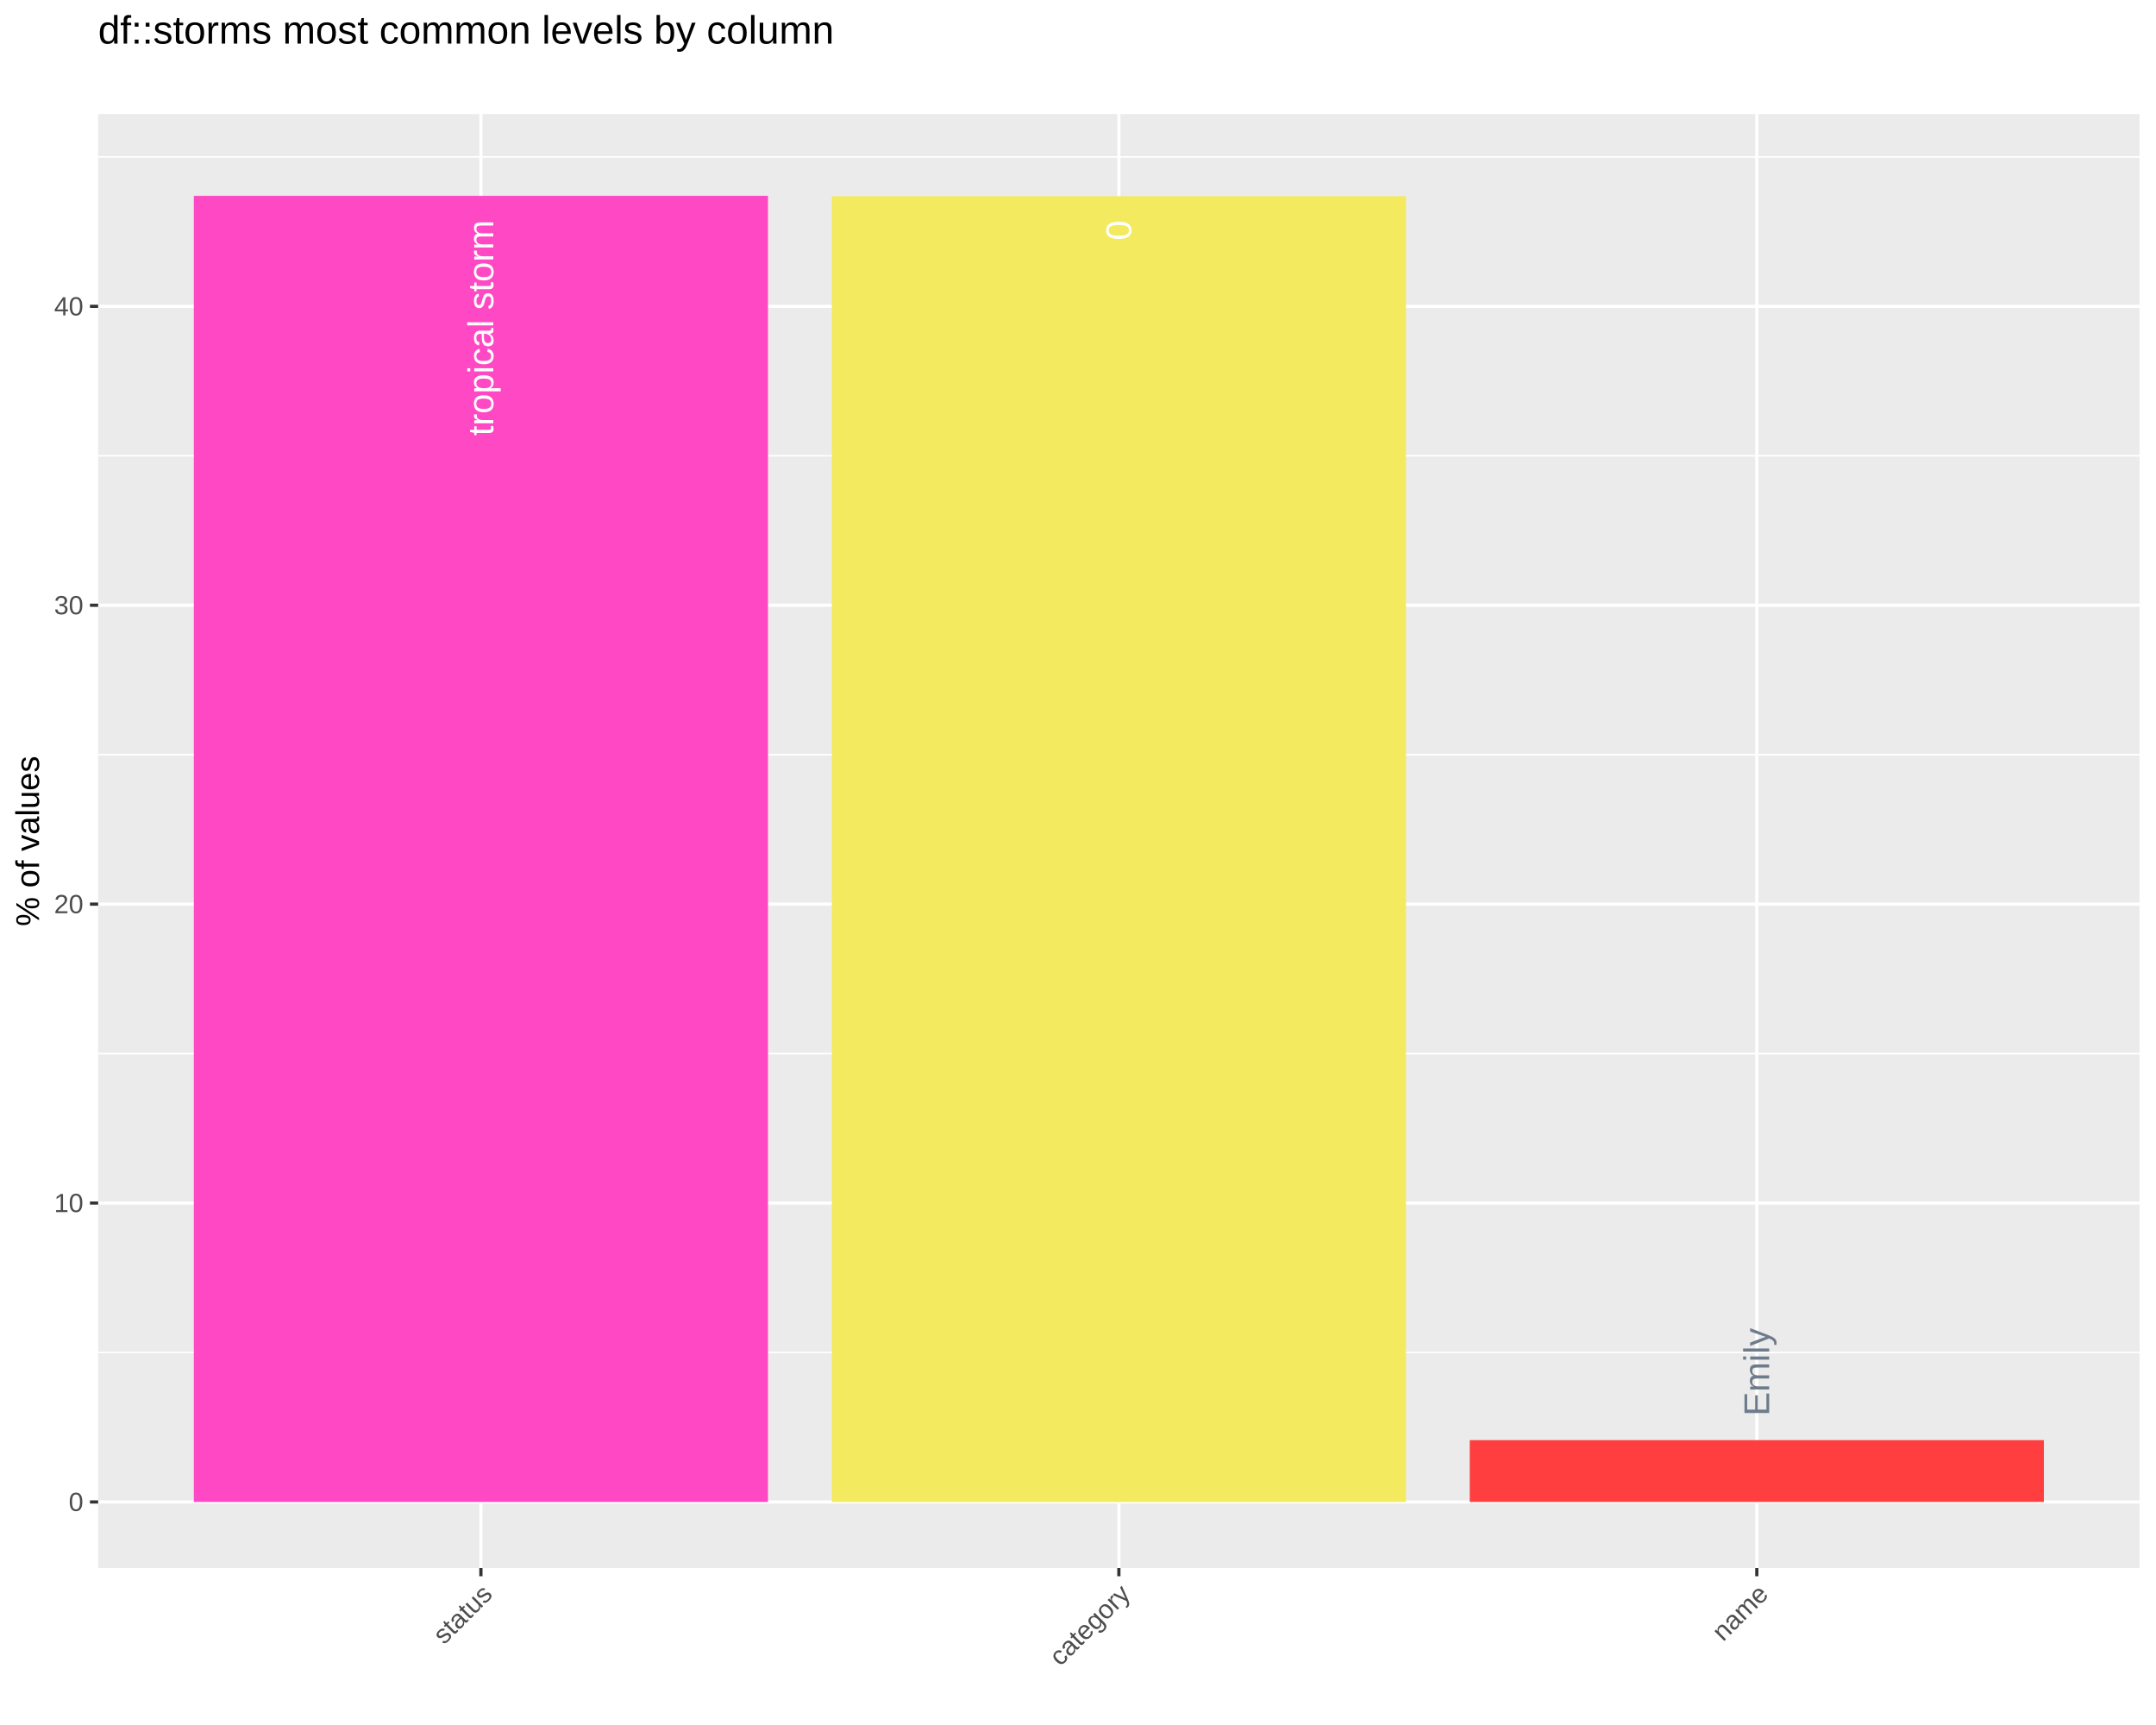
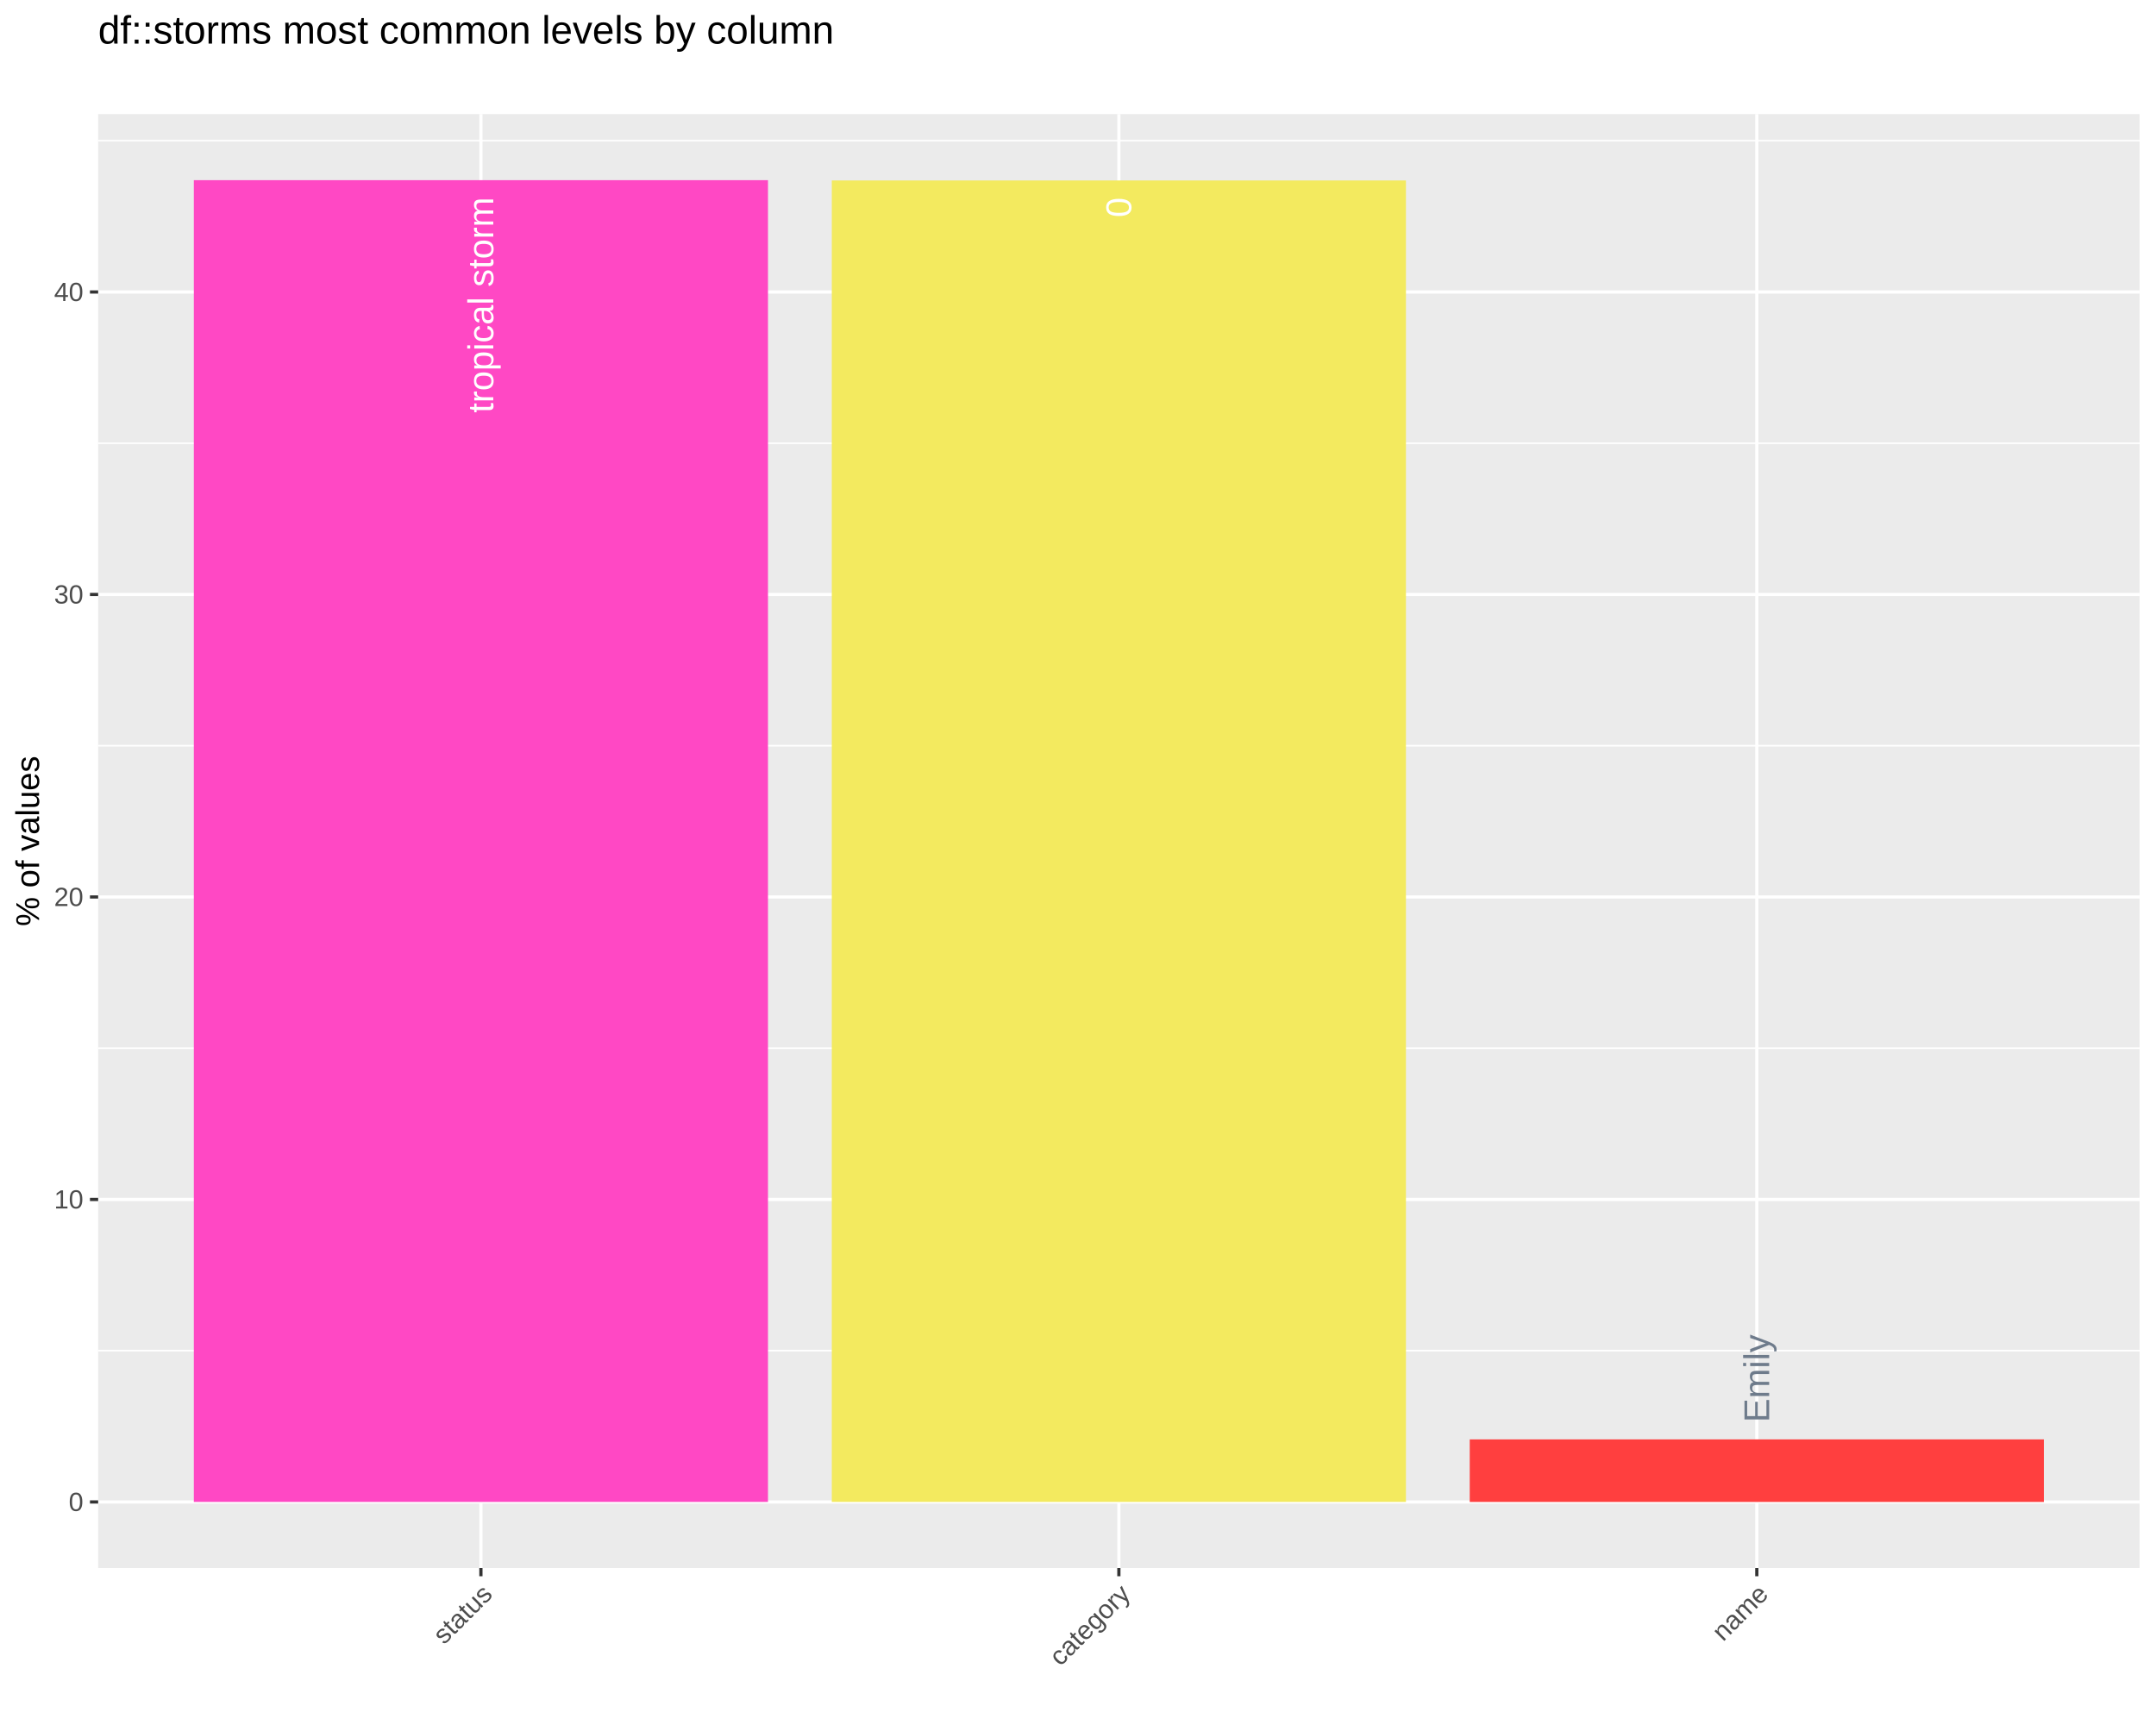
<svg xmlns="http://www.w3.org/2000/svg" viewBox="0 0 720.00 576.00">
  <defs>
    <style type="text/css">
    line, polyline, polygon, path, rect, circle {
      fill: none;
      stroke: #000000;
      stroke-linecap: round;
      stroke-linejoin: round;
      stroke-miterlimit: 10.00;
    }
  </style>
  </defs>
  <rect width="100%" height="100%" style="stroke: none; fill: #FFFFFF;" />
  <rect x="0.00" y="0.00" width="720.00" height="576.00" style="stroke-width: 1.07; stroke: #FFFFFF; fill: #FFFFFF;" />
  <defs>
    <clipPath id="cpMzIuNzh8NzE0LjUyfDUyMy41OHwzOC4wOQ==">
      <rect x="32.78" y="38.09" width="681.74" height="485.49" />
    </clipPath>
  </defs>
  <rect x="32.78" y="38.09" width="681.74" height="485.49" style="stroke-width: 1.07; stroke: none; fill: #EBEBEB;" clip-path="url(#cpMzIuNzh8NzE0LjUyfDUyMy41OHwzOC4wOQ==)" />
-   <polyline points="32.78,451.61 714.52,451.61 " style="stroke-width: 0.53; stroke: #FFFFFF; stroke-linecap: butt;" clip-path="url(#cpMzIuNzh8NzE0LjUyfDUyMy41OHwzOC4wOQ==)" />
-   <polyline points="32.78,351.81 714.52,351.81 " style="stroke-width: 0.53; stroke: #FFFFFF; stroke-linecap: butt;" clip-path="url(#cpMzIuNzh8NzE0LjUyfDUyMy41OHwzOC4wOQ==)" />
-   <polyline points="32.78,252.00 714.52,252.00 " style="stroke-width: 0.53; stroke: #FFFFFF; stroke-linecap: butt;" clip-path="url(#cpMzIuNzh8NzE0LjUyfDUyMy41OHwzOC4wOQ==)" />
-   <polyline points="32.78,152.19 714.52,152.19 " style="stroke-width: 0.53; stroke: #FFFFFF; stroke-linecap: butt;" clip-path="url(#cpMzIuNzh8NzE0LjUyfDUyMy41OHwzOC4wOQ==)" />
-   <polyline points="32.78,52.39 714.52,52.39 " style="stroke-width: 0.53; stroke: #FFFFFF; stroke-linecap: butt;" clip-path="url(#cpMzIuNzh8NzE0LjUyfDUyMy41OHwzOC4wOQ==)" />
+   <polyline points="32.78,451.01 714.52,451.01 " style="stroke-width: 0.53; stroke: #FFFFFF; stroke-linecap: butt;" clip-path="url(#cpMzIuNzh8NzE0LjUyfDUyMy41OHwzOC4wOQ==)" />
+   <polyline points="32.78,350.01 714.52,350.01 " style="stroke-width: 0.53; stroke: #FFFFFF; stroke-linecap: butt;" clip-path="url(#cpMzIuNzh8NzE0LjUyfDUyMy41OHwzOC4wOQ==)" />
+   <polyline points="32.78,249.00 714.52,249.00 " style="stroke-width: 0.53; stroke: #FFFFFF; stroke-linecap: butt;" clip-path="url(#cpMzIuNzh8NzE0LjUyfDUyMy41OHwzOC4wOQ==)" />
+   <polyline points="32.78,148.00 714.52,148.00 " style="stroke-width: 0.53; stroke: #FFFFFF; stroke-linecap: butt;" clip-path="url(#cpMzIuNzh8NzE0LjUyfDUyMy41OHwzOC4wOQ==)" />
+   <polyline points="32.78,46.99 714.52,46.99 " style="stroke-width: 0.53; stroke: #FFFFFF; stroke-linecap: butt;" clip-path="url(#cpMzIuNzh8NzE0LjUyfDUyMy41OHwzOC4wOQ==)" />
  <polyline points="32.78,501.52 714.52,501.52 " style="stroke-width: 1.07; stroke: #FFFFFF; stroke-linecap: butt;" clip-path="url(#cpMzIuNzh8NzE0LjUyfDUyMy41OHwzOC4wOQ==)" />
-   <polyline points="32.78,401.71 714.52,401.71 " style="stroke-width: 1.07; stroke: #FFFFFF; stroke-linecap: butt;" clip-path="url(#cpMzIuNzh8NzE0LjUyfDUyMy41OHwzOC4wOQ==)" />
-   <polyline points="32.78,301.90 714.52,301.90 " style="stroke-width: 1.07; stroke: #FFFFFF; stroke-linecap: butt;" clip-path="url(#cpMzIuNzh8NzE0LjUyfDUyMy41OHwzOC4wOQ==)" />
-   <polyline points="32.78,202.10 714.52,202.10 " style="stroke-width: 1.07; stroke: #FFFFFF; stroke-linecap: butt;" clip-path="url(#cpMzIuNzh8NzE0LjUyfDUyMy41OHwzOC4wOQ==)" />
-   <polyline points="32.78,102.29 714.52,102.29 " style="stroke-width: 1.07; stroke: #FFFFFF; stroke-linecap: butt;" clip-path="url(#cpMzIuNzh8NzE0LjUyfDUyMy41OHwzOC4wOQ==)" />
+   <polyline points="32.78,400.51 714.52,400.51 " style="stroke-width: 1.07; stroke: #FFFFFF; stroke-linecap: butt;" clip-path="url(#cpMzIuNzh8NzE0LjUyfDUyMy41OHwzOC4wOQ==)" />
+   <polyline points="32.78,299.51 714.52,299.51 " style="stroke-width: 1.07; stroke: #FFFFFF; stroke-linecap: butt;" clip-path="url(#cpMzIuNzh8NzE0LjUyfDUyMy41OHwzOC4wOQ==)" />
+   <polyline points="32.78,198.50 714.52,198.50 " style="stroke-width: 1.07; stroke: #FFFFFF; stroke-linecap: butt;" clip-path="url(#cpMzIuNzh8NzE0LjUyfDUyMy41OHwzOC4wOQ==)" />
+   <polyline points="32.78,97.50 714.52,97.50 " style="stroke-width: 1.07; stroke: #FFFFFF; stroke-linecap: butt;" clip-path="url(#cpMzIuNzh8NzE0LjUyfDUyMy41OHwzOC4wOQ==)" />
  <polyline points="160.60,523.58 160.60,38.09 " style="stroke-width: 1.07; stroke: #FFFFFF; stroke-linecap: butt;" clip-path="url(#cpMzIuNzh8NzE0LjUyfDUyMy41OHwzOC4wOQ==)" />
  <polyline points="373.65,523.58 373.65,38.09 " style="stroke-width: 1.07; stroke: #FFFFFF; stroke-linecap: butt;" clip-path="url(#cpMzIuNzh8NzE0LjUyfDUyMy41OHwzOC4wOQ==)" />
  <polyline points="586.69,523.58 586.69,38.09 " style="stroke-width: 1.07; stroke: #FFFFFF; stroke-linecap: butt;" clip-path="url(#cpMzIuNzh8NzE0LjUyfDUyMy41OHwzOC4wOQ==)" />
-   <rect x="64.73" y="65.40" width="191.74" height="436.12" style="stroke-width: 1.07; stroke: none; stroke-linecap: square; stroke-linejoin: miter; fill: #FF48C4;" clip-path="url(#cpMzIuNzh8NzE0LjUyfDUyMy41OHwzOC4wOQ==)" />
-   <rect x="277.78" y="65.50" width="191.74" height="436.02" style="stroke-width: 1.07; stroke: none; stroke-linecap: square; stroke-linejoin: miter; fill: #F3EA5F;" clip-path="url(#cpMzIuNzh8NzE0LjUyfDUyMy41OHwzOC4wOQ==)" />
-   <rect x="490.82" y="480.88" width="191.74" height="20.64" style="stroke-width: 1.07; stroke: none; stroke-linecap: square; stroke-linejoin: miter; fill: #FF3F3F;" clip-path="url(#cpMzIuNzh8NzE0LjUyfDUyMy41OHwzOC4wOQ==)" />
+   <rect x="64.73" y="60.16" width="191.74" height="441.35" style="stroke-width: 1.07; stroke: none; stroke-linecap: square; stroke-linejoin: miter; fill: #FF48C4;" clip-path="url(#cpMzIuNzh8NzE0LjUyfDUyMy41OHwzOC4wOQ==)" />
+   <rect x="277.78" y="60.26" width="191.74" height="441.25" style="stroke-width: 1.07; stroke: none; stroke-linecap: square; stroke-linejoin: miter; fill: #F3EA5F;" clip-path="url(#cpMzIuNzh8NzE0LjUyfDUyMy41OHwzOC4wOQ==)" />
+   <rect x="490.82" y="480.63" width="191.74" height="20.89" style="stroke-width: 1.07; stroke: none; stroke-linecap: square; stroke-linejoin: miter; fill: #FF3F3F;" clip-path="url(#cpMzIuNzh8NzE0LjUyfDUyMy41OHwzOC4wOQ==)" />
  <g clip-path="url(#cpMzIuNzh8NzE0LjUyfDUyMy41OHwzOC4wOQ==)">
-     <text transform="translate(164.73,145.49) rotate(-90)" style="font-size: 12.00px; fill: #FFFFFF; font-family: Liberation Sans;" textLength="72.02px" lengthAdjust="spacingAndGlyphs">tropical storm</text>
+     <text transform="translate(164.73,137.85) rotate(-90)" style="font-size: 12.00px; fill: #FFFFFF; font-family: Liberation Sans;" textLength="72.02px" lengthAdjust="spacingAndGlyphs">tropical storm</text>
  </g>
  <g clip-path="url(#cpMzIuNzh8NzE0LjUyfDUyMy41OHwzOC4wOQ==)">
-     <text transform="translate(377.77,80.25) rotate(-90)" style="font-size: 12.00px; fill: #FFFFFF; font-family: Liberation Sans;" textLength="6.67px" lengthAdjust="spacingAndGlyphs">0</text>
+     <text transform="translate(377.77,72.60) rotate(-90)" style="font-size: 12.00px; fill: #FFFFFF; font-family: Liberation Sans;" textLength="6.67px" lengthAdjust="spacingAndGlyphs">0</text>
  </g>
  <g clip-path="url(#cpMzIuNzh8NzE0LjUyfDUyMy41OHwzOC4wOQ==)">
-     <text transform="translate(590.82,472.80) rotate(-90)" style="font-size: 12.00px; fill: #6E7B8B; font-family: Liberation Sans;" textLength="29.34px" lengthAdjust="spacingAndGlyphs">Emily</text>
+     <text transform="translate(590.82,474.96) rotate(-90)" style="font-size: 12.00px; fill: #6E7B8B; font-family: Liberation Sans;" textLength="29.34px" lengthAdjust="spacingAndGlyphs">Emily</text>
  </g>
  <defs>
    <clipPath id="cpMC4wMHw3MjAuMDB8NTc2LjAwfDAuMDA=">
      <rect x="0.00" y="0.00" width="720.00" height="576.00" />
    </clipPath>
  </defs>
  <g clip-path="url(#cpMC4wMHw3MjAuMDB8NTc2LjAwfDAuMDA=)">
    <text x="22.95" y="504.54" style="font-size: 8.80px; fill: #4D4D4D; font-family: Liberation Sans;" textLength="4.89px" lengthAdjust="spacingAndGlyphs">0</text>
  </g>
  <g clip-path="url(#cpMC4wMHw3MjAuMDB8NTc2LjAwfDAuMDA=)">
-     <text x="18.06" y="404.73" style="font-size: 8.80px; fill: #4D4D4D; font-family: Liberation Sans;" textLength="9.78px" lengthAdjust="spacingAndGlyphs">10</text>
+     <text x="18.06" y="403.53" style="font-size: 8.80px; fill: #4D4D4D; font-family: Liberation Sans;" textLength="9.78px" lengthAdjust="spacingAndGlyphs">10</text>
  </g>
  <g clip-path="url(#cpMC4wMHw3MjAuMDB8NTc2LjAwfDAuMDA=)">
-     <text x="18.06" y="304.93" style="font-size: 8.80px; fill: #4D4D4D; font-family: Liberation Sans;" textLength="9.78px" lengthAdjust="spacingAndGlyphs">20</text>
+     <text x="18.06" y="302.53" style="font-size: 8.80px; fill: #4D4D4D; font-family: Liberation Sans;" textLength="9.78px" lengthAdjust="spacingAndGlyphs">20</text>
  </g>
  <g clip-path="url(#cpMC4wMHw3MjAuMDB8NTc2LjAwfDAuMDA=)">
-     <text x="18.06" y="205.12" style="font-size: 8.80px; fill: #4D4D4D; font-family: Liberation Sans;" textLength="9.78px" lengthAdjust="spacingAndGlyphs">30</text>
+     <text x="18.06" y="201.52" style="font-size: 8.80px; fill: #4D4D4D; font-family: Liberation Sans;" textLength="9.78px" lengthAdjust="spacingAndGlyphs">30</text>
  </g>
  <g clip-path="url(#cpMC4wMHw3MjAuMDB8NTc2LjAwfDAuMDA=)">
-     <text x="18.06" y="105.32" style="font-size: 8.80px; fill: #4D4D4D; font-family: Liberation Sans;" textLength="9.78px" lengthAdjust="spacingAndGlyphs">40</text>
+     <text x="18.06" y="100.52" style="font-size: 8.80px; fill: #4D4D4D; font-family: Liberation Sans;" textLength="9.78px" lengthAdjust="spacingAndGlyphs">40</text>
  </g>
  <polyline points="30.04,501.52 32.78,501.52 " style="stroke-width: 1.07; stroke: #333333; stroke-linecap: butt;" clip-path="url(#cpMC4wMHw3MjAuMDB8NTc2LjAwfDAuMDA=)" />
-   <polyline points="30.04,401.71 32.78,401.71 " style="stroke-width: 1.07; stroke: #333333; stroke-linecap: butt;" clip-path="url(#cpMC4wMHw3MjAuMDB8NTc2LjAwfDAuMDA=)" />
-   <polyline points="30.04,301.90 32.78,301.90 " style="stroke-width: 1.07; stroke: #333333; stroke-linecap: butt;" clip-path="url(#cpMC4wMHw3MjAuMDB8NTc2LjAwfDAuMDA=)" />
-   <polyline points="30.04,202.10 32.78,202.10 " style="stroke-width: 1.07; stroke: #333333; stroke-linecap: butt;" clip-path="url(#cpMC4wMHw3MjAuMDB8NTc2LjAwfDAuMDA=)" />
-   <polyline points="30.04,102.29 32.78,102.29 " style="stroke-width: 1.07; stroke: #333333; stroke-linecap: butt;" clip-path="url(#cpMC4wMHw3MjAuMDB8NTc2LjAwfDAuMDA=)" />
+   <polyline points="30.04,400.51 32.78,400.51 " style="stroke-width: 1.07; stroke: #333333; stroke-linecap: butt;" clip-path="url(#cpMC4wMHw3MjAuMDB8NTc2LjAwfDAuMDA=)" />
+   <polyline points="30.04,299.51 32.78,299.51 " style="stroke-width: 1.07; stroke: #333333; stroke-linecap: butt;" clip-path="url(#cpMC4wMHw3MjAuMDB8NTc2LjAwfDAuMDA=)" />
+   <polyline points="30.04,198.50 32.78,198.50 " style="stroke-width: 1.07; stroke: #333333; stroke-linecap: butt;" clip-path="url(#cpMC4wMHw3MjAuMDB8NTc2LjAwfDAuMDA=)" />
+   <polyline points="30.04,97.50 32.78,97.50 " style="stroke-width: 1.07; stroke: #333333; stroke-linecap: butt;" clip-path="url(#cpMC4wMHw3MjAuMDB8NTc2LjAwfDAuMDA=)" />
  <polyline points="160.60,526.32 160.60,523.58 " style="stroke-width: 1.07; stroke: #333333; stroke-linecap: butt;" clip-path="url(#cpMC4wMHw3MjAuMDB8NTc2LjAwfDAuMDA=)" />
  <polyline points="373.65,526.32 373.65,523.58 " style="stroke-width: 1.07; stroke: #333333; stroke-linecap: butt;" clip-path="url(#cpMC4wMHw3MjAuMDB8NTc2LjAwfDAuMDA=)" />
  <polyline points="586.69,526.32 586.69,523.58 " style="stroke-width: 1.07; stroke: #333333; stroke-linecap: butt;" clip-path="url(#cpMC4wMHw3MjAuMDB8NTc2LjAwfDAuMDA=)" />
  <g clip-path="url(#cpMC4wMHw3MjAuMDB8NTc2LjAwfDAuMDA=)">
    <text transform="translate(148.28,549.39) rotate(-45)" style="font-size: 8.80px; fill: #4D4D4D; font-family: Liberation Sans;" textLength="23.47px" lengthAdjust="spacingAndGlyphs">status</text>
  </g>
  <g clip-path="url(#cpMC4wMHw3MjAuMDB8NTc2LjAwfDAuMDA=)">
    <text transform="translate(354.07,556.64) rotate(-45)" style="font-size: 8.80px; fill: #4D4D4D; font-family: Liberation Sans;" textLength="33.73px" lengthAdjust="spacingAndGlyphs">category</text>
  </g>
  <g clip-path="url(#cpMC4wMHw3MjAuMDB8NTc2LjAwfDAuMDA=)">
    <text transform="translate(575.41,548.35) rotate(-45)" style="font-size: 8.80px; fill: #4D4D4D; font-family: Liberation Sans;" textLength="22.00px" lengthAdjust="spacingAndGlyphs">name</text>
  </g>
  <g clip-path="url(#cpMC4wMHw3MjAuMDB8NTc2LjAwfDAuMDA=)">
    <text transform="translate(13.04,309.29) rotate(-90)" style="font-size: 11.00px; font-family: Liberation Sans;" textLength="56.91px" lengthAdjust="spacingAndGlyphs">% of values</text>
  </g>
  <g clip-path="url(#cpMC4wMHw3MjAuMDB8NTc2LjAwfDAuMDA=)">
    <text x="32.78" y="14.56" style="font-size: 13.20px; font-family: Liberation Sans;" textLength="245.38px" lengthAdjust="spacingAndGlyphs">df::storms most common levels by column</text>
  </g>
</svg>
